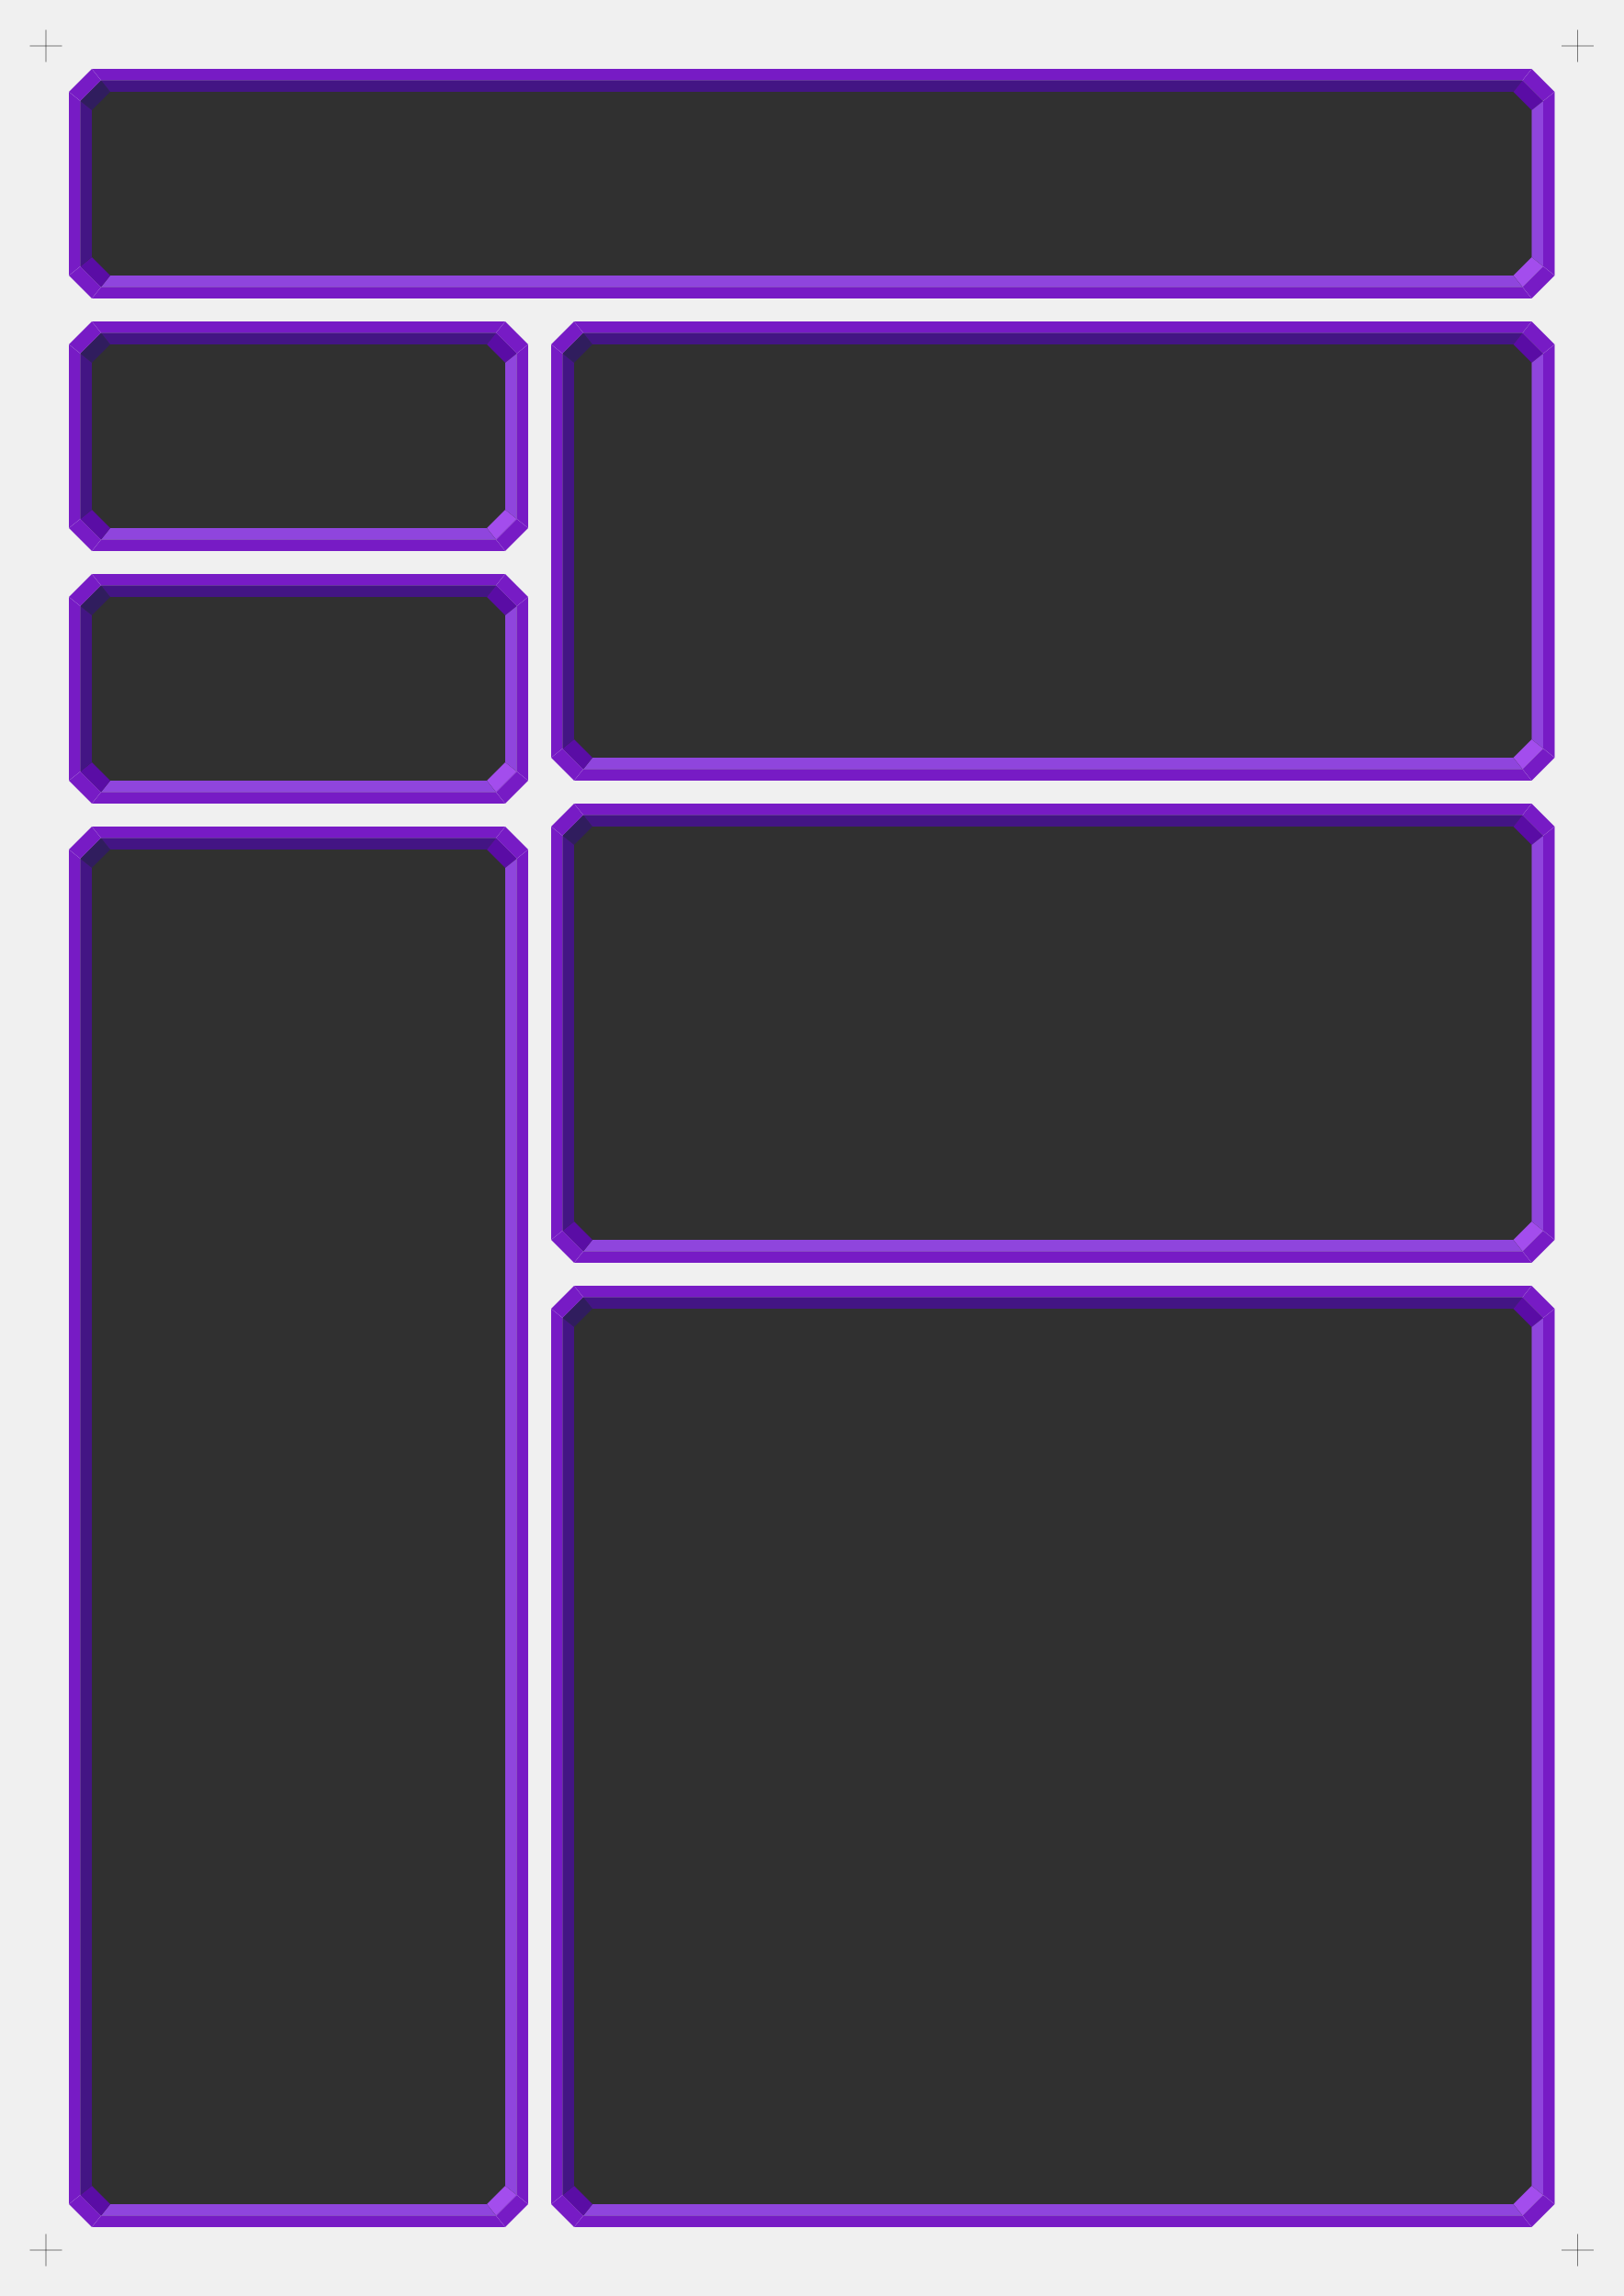
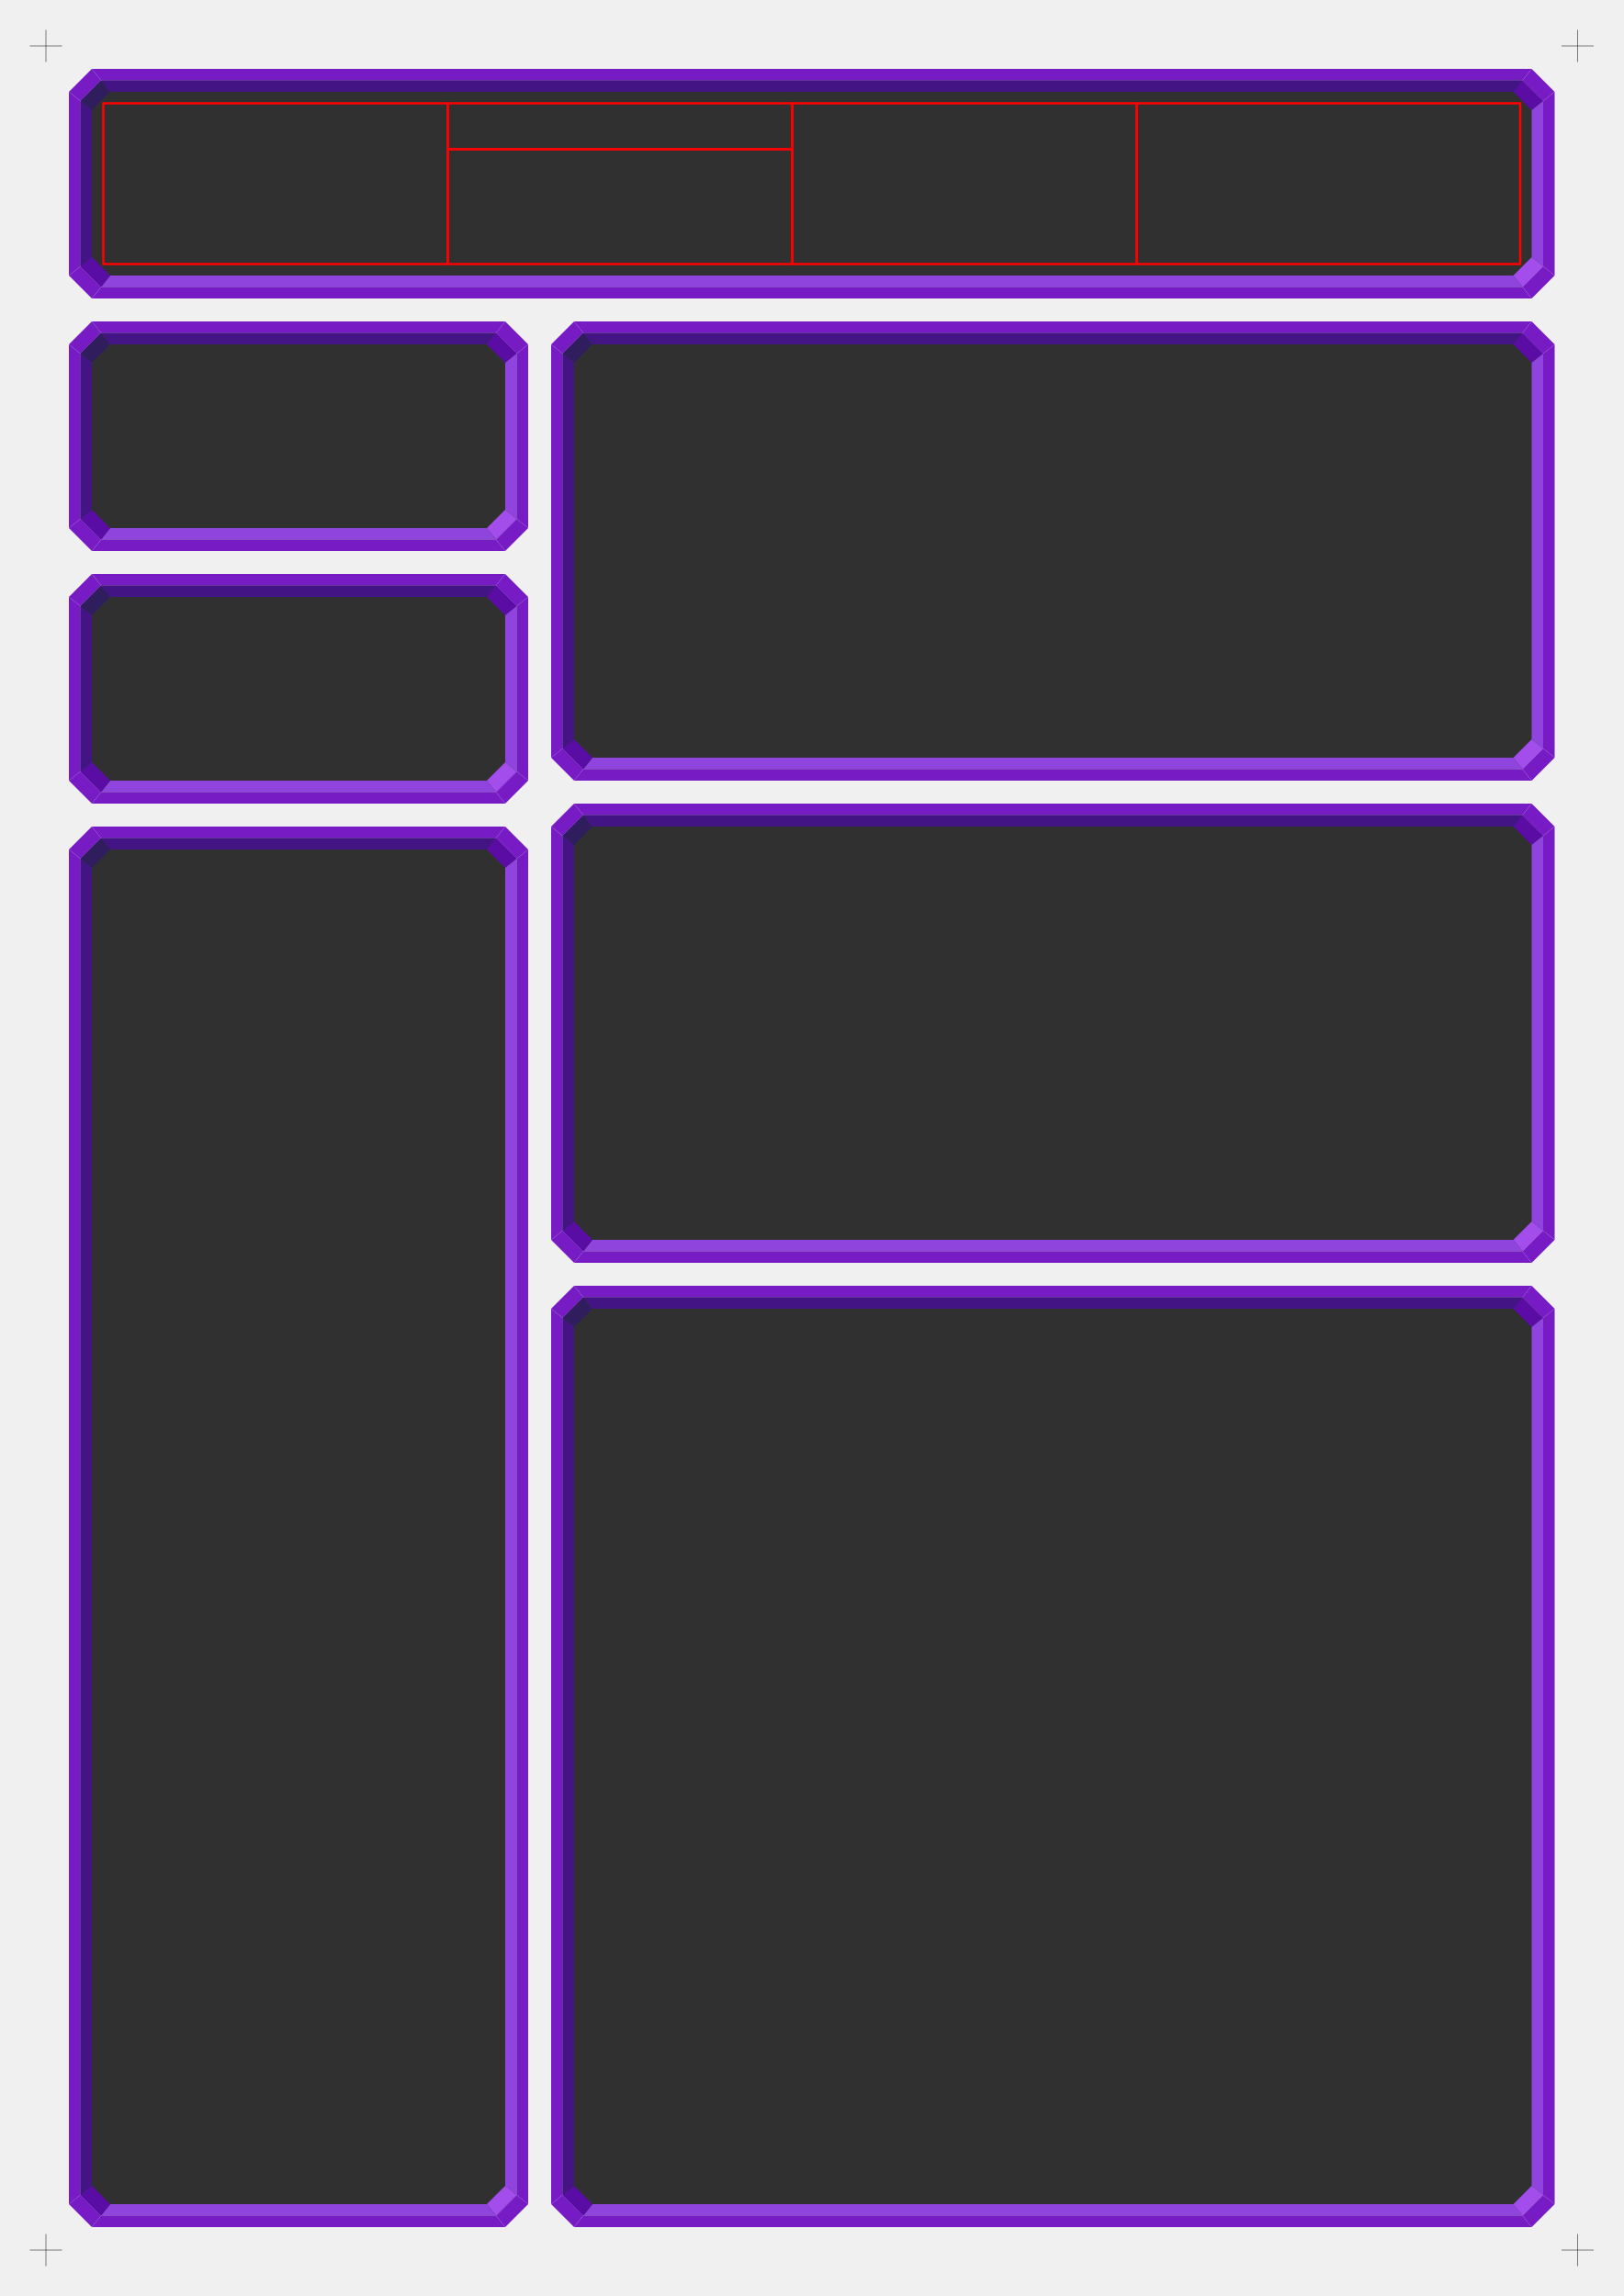
- <svg xmlns="http://www.w3.org/2000/svg" width="707mm" height="1000mm" viewBox="0 0 707 1000" version="1.1" id="svg8">
+ <svg xmlns="http://www.w3.org/2000/svg" xmlns:xlink="http://www.w3.org/1999/xlink" width="707mm" height="1000mm" viewBox="0 0 707 1000" version="1.1" id="svg8">
  <defs id="defs2">
    <style type="text/css">@font-face {
                      font-family: Roboto;
                      font-style: normal;
                      src: url('C:\Users\Halbich\Documents\GitHub\TauCetiF2-Text\Poster\fonts\Roboto-Regular.ttf');
                  }

                  @font-face {
                      font-family: Roboto;
                      font-style: bold;
                      src: url('C:\Users\Halbich\Documents\GitHub\TauCetiF2-Text\Poster\fonts\Roboto-Bold.ttf');
                  }
</style>
  </defs>
  <g id="layer1" />
  <g id="layer2">
    <path style="fill:#000000;fill-opacity:0.8;stroke:#000000;stroke-width:0.01px;stroke-opacity:1" d="M 35,44 44,35 663,35 672,44 672,116 663,125 44,125 35,116 Z" id="path25" />
    <path style="fill:#000000;fill-opacity:0.8;stroke:#000000;stroke-width:0.01px;stroke-opacity:1" d="M 35,154 44,145 216,145 225,154 225,226 216,235 44,235 35,226 Z" id="path42" />
    <path style="fill:#000000;fill-opacity:0.8;stroke:#000000;stroke-width:0.01px;stroke-opacity:1" d="M 35,264 44,255 216,255 225,264 225,336 216,345 44,345 35,336 Z" id="path59" />
    <path style="fill:#000000;fill-opacity:0.8;stroke:#000000;stroke-width:0.01px;stroke-opacity:1" d="M 35,374 44,365 216,365 225,374 225,956 216,965 44,965 35,956 Z" id="path76" />
    <path style="fill:#000000;fill-opacity:0.8;stroke:#000000;stroke-width:0.01px;stroke-opacity:1" d="M 245,154 254,145 663,145 672,154 672,326 663,335 254,335 245,326 Z" id="path93" />
    <path style="fill:#000000;fill-opacity:0.8;stroke:#000000;stroke-width:0.01px;stroke-opacity:1" d="M 245,364 254,355 663,355 672,364 672,536 663,545 254,545 245,536 Z" id="path110" />
    <path style="fill:#000000;fill-opacity:0.8;stroke:#000000;stroke-width:0.01px;stroke-opacity:1" d="M 245,574 254,565 663,565 672,574 672,956 663,965 254,965 245,956 Z" id="path127" />
  </g>
  <g id="layer3">
    <path style="fill:#771BC5;fill-opacity:1;stroke:#771BC5;stroke-width:0.01px;stroke-opacity:1" d="M 30,40 40,30 44,35 35,44 Z" id="path9" />
    <path style="fill:#301D5E;fill-opacity:1;stroke:#301D5E;stroke-width:0.01px;stroke-opacity:1" d="M 35,44 44,35 48,40 40,48 Z" id="path10" />
    <path style="fill:#771BC5;fill-opacity:1;stroke:#771BC5;stroke-width:0.01px;stroke-opacity:1" d="M 40,30 667,30 663,35 44,35 Z" id="path11" />
    <path style="fill:#431584;fill-opacity:1;stroke:#431584;stroke-width:0.01px;stroke-opacity:1" d="M 44,35 663,35 659,40 48,40 Z" id="path12" />
    <path style="fill:#771BC5;fill-opacity:1;stroke:#771BC5;stroke-width:0.01px;stroke-opacity:1" d="M 667,30 677,40 672,44 663,35 Z" id="path13" />
    <path style="fill:#5A0CA5;fill-opacity:1;stroke:#5A0CA5;stroke-width:0.01px;stroke-opacity:1" d="M 663,35 672,44 667,48 659,40 Z" id="path14" />
    <path style="fill:#771BC5;fill-opacity:1;stroke:#771BC5;stroke-width:0.01px;stroke-opacity:1" d="M 677,40 677,120 672,116 672,44 Z" id="path15" />
    <path style="fill:#8F45DD;fill-opacity:1;stroke:#8F45DD;stroke-width:0.01px;stroke-opacity:1" d="M 672,44 672,116 667,112 667,48 Z" id="path16" />
    <path style="fill:#771BC5;fill-opacity:1;stroke:#771BC5;stroke-width:0.01px;stroke-opacity:1" d="M 677,120 667,130 663,125 672,116 Z" id="path17" />
    <path style="fill:#A34DED;fill-opacity:1;stroke:#A34DED;stroke-width:0.01px;stroke-opacity:1" d="M 672,116 663,125 659,120 667,112 Z" id="path18" />
    <path style="fill:#771BC5;fill-opacity:1;stroke:#771BC5;stroke-width:0.01px;stroke-opacity:1" d="M 667,130 40,130 44,125 663,125 Z" id="path19" />
    <path style="fill:#8F45DD;fill-opacity:1;stroke:#8F45DD;stroke-width:0.01px;stroke-opacity:1" d="M 663,125 44,125 48,120 659,120 Z" id="path20" />
    <path style="fill:#771BC5;fill-opacity:1;stroke:#771BC5;stroke-width:0.01px;stroke-opacity:1" d="M 40,130 30,120 35,116 44,125 Z" id="path21" />
    <path style="fill:#5A0DA5;fill-opacity:1;stroke:#5A0DA5;stroke-width:0.01px;stroke-opacity:1" d="M 44,125 35,116 40,112 48,120 Z" id="path22" />
    <path style="fill:#771BC5;fill-opacity:1;stroke:#771BC5;stroke-width:0.01px;stroke-opacity:1" d="M 30,120 30,40 35,44 35,116 Z" id="path23" />
    <path style="fill:#431584;fill-opacity:1;stroke:#431584;stroke-width:0.01px;stroke-opacity:1" d="M 35,116 35,44 40,48 40,112 Z" id="path24" />
    <path style="fill:#771BC5;fill-opacity:1;stroke:#771BC5;stroke-width:0.01px;stroke-opacity:1" d="M 30,150 40,140 44,145 35,154 Z" id="path26" />
    <path style="fill:#301D5E;fill-opacity:1;stroke:#301D5E;stroke-width:0.01px;stroke-opacity:1" d="M 35,154 44,145 48,150 40,158 Z" id="path27" />
    <path style="fill:#771BC5;fill-opacity:1;stroke:#771BC5;stroke-width:0.01px;stroke-opacity:1" d="M 40,140 220,140 216,145 44,145 Z" id="path28" />
    <path style="fill:#431584;fill-opacity:1;stroke:#431584;stroke-width:0.01px;stroke-opacity:1" d="M 44,145 216,145 212,150 48,150 Z" id="path29" />
    <path style="fill:#771BC5;fill-opacity:1;stroke:#771BC5;stroke-width:0.01px;stroke-opacity:1" d="M 220,140 230,150 225,154 216,145 Z" id="path30" />
    <path style="fill:#5A0CA5;fill-opacity:1;stroke:#5A0CA5;stroke-width:0.01px;stroke-opacity:1" d="M 216,145 225,154 220,158 212,150 Z" id="path31" />
    <path style="fill:#771BC5;fill-opacity:1;stroke:#771BC5;stroke-width:0.01px;stroke-opacity:1" d="M 230,150 230,230 225,226 225,154 Z" id="path32" />
    <path style="fill:#8F45DD;fill-opacity:1;stroke:#8F45DD;stroke-width:0.01px;stroke-opacity:1" d="M 225,154 225,226 220,222 220,158 Z" id="path33" />
    <path style="fill:#771BC5;fill-opacity:1;stroke:#771BC5;stroke-width:0.01px;stroke-opacity:1" d="M 230,230 220,240 216,235 225,226 Z" id="path34" />
    <path style="fill:#A34DED;fill-opacity:1;stroke:#A34DED;stroke-width:0.01px;stroke-opacity:1" d="M 225,226 216,235 212,230 220,222 Z" id="path35" />
    <path style="fill:#771BC5;fill-opacity:1;stroke:#771BC5;stroke-width:0.01px;stroke-opacity:1" d="M 220,240 40,240 44,235 216,235 Z" id="path36" />
    <path style="fill:#8F45DD;fill-opacity:1;stroke:#8F45DD;stroke-width:0.01px;stroke-opacity:1" d="M 216,235 44,235 48,230 212,230 Z" id="path37" />
    <path style="fill:#771BC5;fill-opacity:1;stroke:#771BC5;stroke-width:0.01px;stroke-opacity:1" d="M 40,240 30,230 35,226 44,235 Z" id="path38" />
    <path style="fill:#5A0DA5;fill-opacity:1;stroke:#5A0DA5;stroke-width:0.01px;stroke-opacity:1" d="M 44,235 35,226 40,222 48,230 Z" id="path39" />
    <path style="fill:#771BC5;fill-opacity:1;stroke:#771BC5;stroke-width:0.01px;stroke-opacity:1" d="M 30,230 30,150 35,154 35,226 Z" id="path40" />
    <path style="fill:#431584;fill-opacity:1;stroke:#431584;stroke-width:0.01px;stroke-opacity:1" d="M 35,226 35,154 40,158 40,222 Z" id="path41" />
    <path style="fill:#771BC5;fill-opacity:1;stroke:#771BC5;stroke-width:0.01px;stroke-opacity:1" d="M 30,260 40,250 44,255 35,264 Z" id="path43" />
    <path style="fill:#301D5E;fill-opacity:1;stroke:#301D5E;stroke-width:0.01px;stroke-opacity:1" d="M 35,264 44,255 48,260 40,268 Z" id="path44" />
    <path style="fill:#771BC5;fill-opacity:1;stroke:#771BC5;stroke-width:0.01px;stroke-opacity:1" d="M 40,250 220,250 216,255 44,255 Z" id="path45" />
    <path style="fill:#431584;fill-opacity:1;stroke:#431584;stroke-width:0.01px;stroke-opacity:1" d="M 44,255 216,255 212,260 48,260 Z" id="path46" />
    <path style="fill:#771BC5;fill-opacity:1;stroke:#771BC5;stroke-width:0.01px;stroke-opacity:1" d="M 220,250 230,260 225,264 216,255 Z" id="path47" />
    <path style="fill:#5A0CA5;fill-opacity:1;stroke:#5A0CA5;stroke-width:0.01px;stroke-opacity:1" d="M 216,255 225,264 220,268 212,260 Z" id="path48" />
    <path style="fill:#771BC5;fill-opacity:1;stroke:#771BC5;stroke-width:0.01px;stroke-opacity:1" d="M 230,260 230,340 225,336 225,264 Z" id="path49" />
    <path style="fill:#8F45DD;fill-opacity:1;stroke:#8F45DD;stroke-width:0.01px;stroke-opacity:1" d="M 225,264 225,336 220,332 220,268 Z" id="path50" />
    <path style="fill:#771BC5;fill-opacity:1;stroke:#771BC5;stroke-width:0.01px;stroke-opacity:1" d="M 230,340 220,350 216,345 225,336 Z" id="path51" />
    <path style="fill:#A34DED;fill-opacity:1;stroke:#A34DED;stroke-width:0.01px;stroke-opacity:1" d="M 225,336 216,345 212,340 220,332 Z" id="path52" />
    <path style="fill:#771BC5;fill-opacity:1;stroke:#771BC5;stroke-width:0.01px;stroke-opacity:1" d="M 220,350 40,350 44,345 216,345 Z" id="path53" />
    <path style="fill:#8F45DD;fill-opacity:1;stroke:#8F45DD;stroke-width:0.01px;stroke-opacity:1" d="M 216,345 44,345 48,340 212,340 Z" id="path54" />
    <path style="fill:#771BC5;fill-opacity:1;stroke:#771BC5;stroke-width:0.01px;stroke-opacity:1" d="M 40,350 30,340 35,336 44,345 Z" id="path55" />
    <path style="fill:#5A0DA5;fill-opacity:1;stroke:#5A0DA5;stroke-width:0.01px;stroke-opacity:1" d="M 44,345 35,336 40,332 48,340 Z" id="path56" />
    <path style="fill:#771BC5;fill-opacity:1;stroke:#771BC5;stroke-width:0.01px;stroke-opacity:1" d="M 30,340 30,260 35,264 35,336 Z" id="path57" />
    <path style="fill:#431584;fill-opacity:1;stroke:#431584;stroke-width:0.01px;stroke-opacity:1" d="M 35,336 35,264 40,268 40,332 Z" id="path58" />
    <path style="fill:#771BC5;fill-opacity:1;stroke:#771BC5;stroke-width:0.01px;stroke-opacity:1" d="M 30,370 40,360 44,365 35,374 Z" id="path60" />
    <path style="fill:#301D5E;fill-opacity:1;stroke:#301D5E;stroke-width:0.01px;stroke-opacity:1" d="M 35,374 44,365 48,370 40,378 Z" id="path61" />
    <path style="fill:#771BC5;fill-opacity:1;stroke:#771BC5;stroke-width:0.01px;stroke-opacity:1" d="M 40,360 220,360 216,365 44,365 Z" id="path62" />
    <path style="fill:#431584;fill-opacity:1;stroke:#431584;stroke-width:0.01px;stroke-opacity:1" d="M 44,365 216,365 212,370 48,370 Z" id="path63" />
    <path style="fill:#771BC5;fill-opacity:1;stroke:#771BC5;stroke-width:0.01px;stroke-opacity:1" d="M 220,360 230,370 225,374 216,365 Z" id="path64" />
    <path style="fill:#5A0CA5;fill-opacity:1;stroke:#5A0CA5;stroke-width:0.01px;stroke-opacity:1" d="M 216,365 225,374 220,378 212,370 Z" id="path65" />
    <path style="fill:#771BC5;fill-opacity:1;stroke:#771BC5;stroke-width:0.01px;stroke-opacity:1" d="M 230,370 230,960 225,956 225,374 Z" id="path66" />
    <path style="fill:#8F45DD;fill-opacity:1;stroke:#8F45DD;stroke-width:0.01px;stroke-opacity:1" d="M 225,374 225,956 220,952 220,378 Z" id="path67" />
    <path style="fill:#771BC5;fill-opacity:1;stroke:#771BC5;stroke-width:0.01px;stroke-opacity:1" d="M 230,960 220,970 216,965 225,956 Z" id="path68" />
    <path style="fill:#A34DED;fill-opacity:1;stroke:#A34DED;stroke-width:0.01px;stroke-opacity:1" d="M 225,956 216,965 212,960 220,952 Z" id="path69" />
    <path style="fill:#771BC5;fill-opacity:1;stroke:#771BC5;stroke-width:0.01px;stroke-opacity:1" d="M 220,970 40,970 44,965 216,965 Z" id="path70" />
    <path style="fill:#8F45DD;fill-opacity:1;stroke:#8F45DD;stroke-width:0.01px;stroke-opacity:1" d="M 216,965 44,965 48,960 212,960 Z" id="path71" />
    <path style="fill:#771BC5;fill-opacity:1;stroke:#771BC5;stroke-width:0.01px;stroke-opacity:1" d="M 40,970 30,960 35,956 44,965 Z" id="path72" />
    <path style="fill:#5A0DA5;fill-opacity:1;stroke:#5A0DA5;stroke-width:0.01px;stroke-opacity:1" d="M 44,965 35,956 40,952 48,960 Z" id="path73" />
    <path style="fill:#771BC5;fill-opacity:1;stroke:#771BC5;stroke-width:0.01px;stroke-opacity:1" d="M 30,960 30,370 35,374 35,956 Z" id="path74" />
    <path style="fill:#431584;fill-opacity:1;stroke:#431584;stroke-width:0.01px;stroke-opacity:1" d="M 35,956 35,374 40,378 40,952 Z" id="path75" />
    <path style="fill:#771BC5;fill-opacity:1;stroke:#771BC5;stroke-width:0.01px;stroke-opacity:1" d="M 240,150 250,140 254,145 245,154 Z" id="path77" />
    <path style="fill:#301D5E;fill-opacity:1;stroke:#301D5E;stroke-width:0.01px;stroke-opacity:1" d="M 245,154 254,145 258,150 250,158 Z" id="path78" />
    <path style="fill:#771BC5;fill-opacity:1;stroke:#771BC5;stroke-width:0.01px;stroke-opacity:1" d="M 250,140 667,140 663,145 254,145 Z" id="path79" />
    <path style="fill:#431584;fill-opacity:1;stroke:#431584;stroke-width:0.01px;stroke-opacity:1" d="M 254,145 663,145 659,150 258,150 Z" id="path80" />
    <path style="fill:#771BC5;fill-opacity:1;stroke:#771BC5;stroke-width:0.01px;stroke-opacity:1" d="M 667,140 677,150 672,154 663,145 Z" id="path81" />
    <path style="fill:#5A0CA5;fill-opacity:1;stroke:#5A0CA5;stroke-width:0.01px;stroke-opacity:1" d="M 663,145 672,154 667,158 659,150 Z" id="path82" />
    <path style="fill:#771BC5;fill-opacity:1;stroke:#771BC5;stroke-width:0.01px;stroke-opacity:1" d="M 677,150 677,330 672,326 672,154 Z" id="path83" />
    <path style="fill:#8F45DD;fill-opacity:1;stroke:#8F45DD;stroke-width:0.01px;stroke-opacity:1" d="M 672,154 672,326 667,322 667,158 Z" id="path84" />
    <path style="fill:#771BC5;fill-opacity:1;stroke:#771BC5;stroke-width:0.01px;stroke-opacity:1" d="M 677,330 667,340 663,335 672,326 Z" id="path85" />
    <path style="fill:#A34DED;fill-opacity:1;stroke:#A34DED;stroke-width:0.01px;stroke-opacity:1" d="M 672,326 663,335 659,330 667,322 Z" id="path86" />
    <path style="fill:#771BC5;fill-opacity:1;stroke:#771BC5;stroke-width:0.01px;stroke-opacity:1" d="M 667,340 250,340 254,335 663,335 Z" id="path87" />
    <path style="fill:#8F45DD;fill-opacity:1;stroke:#8F45DD;stroke-width:0.01px;stroke-opacity:1" d="M 663,335 254,335 258,330 659,330 Z" id="path88" />
    <path style="fill:#771BC5;fill-opacity:1;stroke:#771BC5;stroke-width:0.01px;stroke-opacity:1" d="M 250,340 240,330 245,326 254,335 Z" id="path89" />
    <path style="fill:#5A0DA5;fill-opacity:1;stroke:#5A0DA5;stroke-width:0.01px;stroke-opacity:1" d="M 254,335 245,326 250,322 258,330 Z" id="path90" />
    <path style="fill:#771BC5;fill-opacity:1;stroke:#771BC5;stroke-width:0.01px;stroke-opacity:1" d="M 240,330 240,150 245,154 245,326 Z" id="path91" />
    <path style="fill:#431584;fill-opacity:1;stroke:#431584;stroke-width:0.01px;stroke-opacity:1" d="M 245,326 245,154 250,158 250,322 Z" id="path92" />
    <path style="fill:#771BC5;fill-opacity:1;stroke:#771BC5;stroke-width:0.01px;stroke-opacity:1" d="M 240,360 250,350 254,355 245,364 Z" id="path94" />
    <path style="fill:#301D5E;fill-opacity:1;stroke:#301D5E;stroke-width:0.01px;stroke-opacity:1" d="M 245,364 254,355 258,360 250,368 Z" id="path95" />
    <path style="fill:#771BC5;fill-opacity:1;stroke:#771BC5;stroke-width:0.01px;stroke-opacity:1" d="M 250,350 667,350 663,355 254,355 Z" id="path96" />
    <path style="fill:#431584;fill-opacity:1;stroke:#431584;stroke-width:0.01px;stroke-opacity:1" d="M 254,355 663,355 659,360 258,360 Z" id="path97" />
    <path style="fill:#771BC5;fill-opacity:1;stroke:#771BC5;stroke-width:0.01px;stroke-opacity:1" d="M 667,350 677,360 672,364 663,355 Z" id="path98" />
    <path style="fill:#5A0CA5;fill-opacity:1;stroke:#5A0CA5;stroke-width:0.01px;stroke-opacity:1" d="M 663,355 672,364 667,368 659,360 Z" id="path99" />
    <path style="fill:#771BC5;fill-opacity:1;stroke:#771BC5;stroke-width:0.01px;stroke-opacity:1" d="M 677,360 677,540 672,536 672,364 Z" id="path100" />
    <path style="fill:#8F45DD;fill-opacity:1;stroke:#8F45DD;stroke-width:0.01px;stroke-opacity:1" d="M 672,364 672,536 667,532 667,368 Z" id="path101" />
    <path style="fill:#771BC5;fill-opacity:1;stroke:#771BC5;stroke-width:0.01px;stroke-opacity:1" d="M 677,540 667,550 663,545 672,536 Z" id="path102" />
    <path style="fill:#A34DED;fill-opacity:1;stroke:#A34DED;stroke-width:0.01px;stroke-opacity:1" d="M 672,536 663,545 659,540 667,532 Z" id="path103" />
    <path style="fill:#771BC5;fill-opacity:1;stroke:#771BC5;stroke-width:0.01px;stroke-opacity:1" d="M 667,550 250,550 254,545 663,545 Z" id="path104" />
    <path style="fill:#8F45DD;fill-opacity:1;stroke:#8F45DD;stroke-width:0.01px;stroke-opacity:1" d="M 663,545 254,545 258,540 659,540 Z" id="path105" />
    <path style="fill:#771BC5;fill-opacity:1;stroke:#771BC5;stroke-width:0.01px;stroke-opacity:1" d="M 250,550 240,540 245,536 254,545 Z" id="path106" />
    <path style="fill:#5A0DA5;fill-opacity:1;stroke:#5A0DA5;stroke-width:0.01px;stroke-opacity:1" d="M 254,545 245,536 250,532 258,540 Z" id="path107" />
    <path style="fill:#771BC5;fill-opacity:1;stroke:#771BC5;stroke-width:0.01px;stroke-opacity:1" d="M 240,540 240,360 245,364 245,536 Z" id="path108" />
    <path style="fill:#431584;fill-opacity:1;stroke:#431584;stroke-width:0.01px;stroke-opacity:1" d="M 245,536 245,364 250,368 250,532 Z" id="path109" />
    <path style="fill:#771BC5;fill-opacity:1;stroke:#771BC5;stroke-width:0.01px;stroke-opacity:1" d="M 240,570 250,560 254,565 245,574 Z" id="path111" />
    <path style="fill:#301D5E;fill-opacity:1;stroke:#301D5E;stroke-width:0.01px;stroke-opacity:1" d="M 245,574 254,565 258,570 250,578 Z" id="path112" />
    <path style="fill:#771BC5;fill-opacity:1;stroke:#771BC5;stroke-width:0.01px;stroke-opacity:1" d="M 250,560 667,560 663,565 254,565 Z" id="path113" />
    <path style="fill:#431584;fill-opacity:1;stroke:#431584;stroke-width:0.01px;stroke-opacity:1" d="M 254,565 663,565 659,570 258,570 Z" id="path114" />
    <path style="fill:#771BC5;fill-opacity:1;stroke:#771BC5;stroke-width:0.01px;stroke-opacity:1" d="M 667,560 677,570 672,574 663,565 Z" id="path115" />
    <path style="fill:#5A0CA5;fill-opacity:1;stroke:#5A0CA5;stroke-width:0.01px;stroke-opacity:1" d="M 663,565 672,574 667,578 659,570 Z" id="path116" />
    <path style="fill:#771BC5;fill-opacity:1;stroke:#771BC5;stroke-width:0.01px;stroke-opacity:1" d="M 677,570 677,960 672,956 672,574 Z" id="path117" />
    <path style="fill:#8F45DD;fill-opacity:1;stroke:#8F45DD;stroke-width:0.01px;stroke-opacity:1" d="M 672,574 672,956 667,952 667,578 Z" id="path118" />
    <path style="fill:#771BC5;fill-opacity:1;stroke:#771BC5;stroke-width:0.01px;stroke-opacity:1" d="M 677,960 667,970 663,965 672,956 Z" id="path119" />
    <path style="fill:#A34DED;fill-opacity:1;stroke:#A34DED;stroke-width:0.01px;stroke-opacity:1" d="M 672,956 663,965 659,960 667,952 Z" id="path120" />
    <path style="fill:#771BC5;fill-opacity:1;stroke:#771BC5;stroke-width:0.01px;stroke-opacity:1" d="M 667,970 250,970 254,965 663,965 Z" id="path121" />
    <path style="fill:#8F45DD;fill-opacity:1;stroke:#8F45DD;stroke-width:0.01px;stroke-opacity:1" d="M 663,965 254,965 258,960 659,960 Z" id="path122" />
    <path style="fill:#771BC5;fill-opacity:1;stroke:#771BC5;stroke-width:0.01px;stroke-opacity:1" d="M 250,970 240,960 245,956 254,965 Z" id="path123" />
    <path style="fill:#5A0DA5;fill-opacity:1;stroke:#5A0DA5;stroke-width:0.01px;stroke-opacity:1" d="M 254,965 245,956 250,952 258,960 Z" id="path124" />
    <path style="fill:#771BC5;fill-opacity:1;stroke:#771BC5;stroke-width:0.01px;stroke-opacity:1" d="M 240,960 240,570 245,574 245,956 Z" id="path125" />
    <path style="fill:#431584;fill-opacity:1;stroke:#431584;stroke-width:0.01px;stroke-opacity:1" d="M 245,956 245,574 250,578 250,952 Z" id="path126" />
  </g>
-   <g id="layer4" />
+   <g id="layer4">
+     <rect id="rect2" width="150" height="20" x="195" y="45" style="fill:none;fill-opacity:1;stroke:#FF0000;stroke-width:1px;stroke-opacity:1" />
+     <flowRoot xml:space="preserve" style="font-style:normal;font-weight:normal;font-size:12px;line-height:125%;font-family:sans-serif;letter-spacing:0px;word-spacing:0px;fill:#FFFFFF;fill-opacity:1;stroke:none;stroke-width:1px;stroke-linecap:butt;stroke-linejoin:miter;stroke-opacity:1" id="flowRoot1">
+       <flowRegion id="flowRegion1">
+         <use x="0" y="0" id="use1" xlink:href="#rect2" />
+       </flowRegion>
+       <flowPara id="flowPara1">TauCetiF2</flowPara>
+     </flowRoot>
+     <rect id="rect3" width="150" height="50" x="195" y="65" style="fill:none;fill-opacity:1;stroke:#FF0000;stroke-width:1px;stroke-opacity:1" />
+     <flowRoot xml:space="preserve" style="font-style:normal;font-weight:normal;font-size:12px;line-height:125%;font-family:sans-serif;letter-spacing:0px;word-spacing:0px;fill:#FFFFFF;fill-opacity:1;stroke:none;stroke-width:1px;stroke-linecap:butt;stroke-linejoin:miter;stroke-opacity:1" id="flowRoot2">
+       <flowRegion id="flowRegion2">
+         <use x="0" y="0" id="use2" xlink:href="#rect3" />
+       </flowRegion>
+     </flowRoot>
+   </g>
  <g id="layer5">
    <path style="fill:none;fill-opacity:1;stroke:#000000;stroke-width:0.2px;stroke-opacity:1" d="M 13,20 27,20 " id="path1" />
    <path style="fill:none;fill-opacity:1;stroke:#000000;stroke-width:0.2px;stroke-opacity:1" d="M 20,13 20,27 " id="path2" />
    <path style="fill:none;fill-opacity:1;stroke:#000000;stroke-width:0.2px;stroke-opacity:1" d="M 680,20 694,20 " id="path3" />
    <path style="fill:none;fill-opacity:1;stroke:#000000;stroke-width:0.2px;stroke-opacity:1" d="M 687,13 687,27 " id="path4" />
    <path style="fill:none;fill-opacity:1;stroke:#000000;stroke-width:0.2px;stroke-opacity:1" d="M 13,980 27,980 " id="path5" />
    <path style="fill:none;fill-opacity:1;stroke:#000000;stroke-width:0.2px;stroke-opacity:1" d="M 20,973 20,987 " id="path6" />
    <path style="fill:none;fill-opacity:1;stroke:#000000;stroke-width:0.2px;stroke-opacity:1" d="M 680,980 694,980 " id="path7" />
    <path style="fill:none;fill-opacity:1;stroke:#000000;stroke-width:0.2px;stroke-opacity:1" d="M 687,973 687,987 " id="path8" />
+     <rect id="rect1" width="150" height="70" x="45" y="45" style="fill:none;fill-opacity:1;stroke:#FF0000;stroke-width:1px;stroke-opacity:1" />
+     <rect id="rect4" width="150" height="70" x="345" y="45" style="fill:none;fill-opacity:1;stroke:#FF0000;stroke-width:1px;stroke-opacity:1" />
+     <rect id="rect5" width="167" height="70" x="495" y="45" style="fill:none;fill-opacity:1;stroke:#FF0000;stroke-width:1px;stroke-opacity:1" />
  </g>
</svg>
